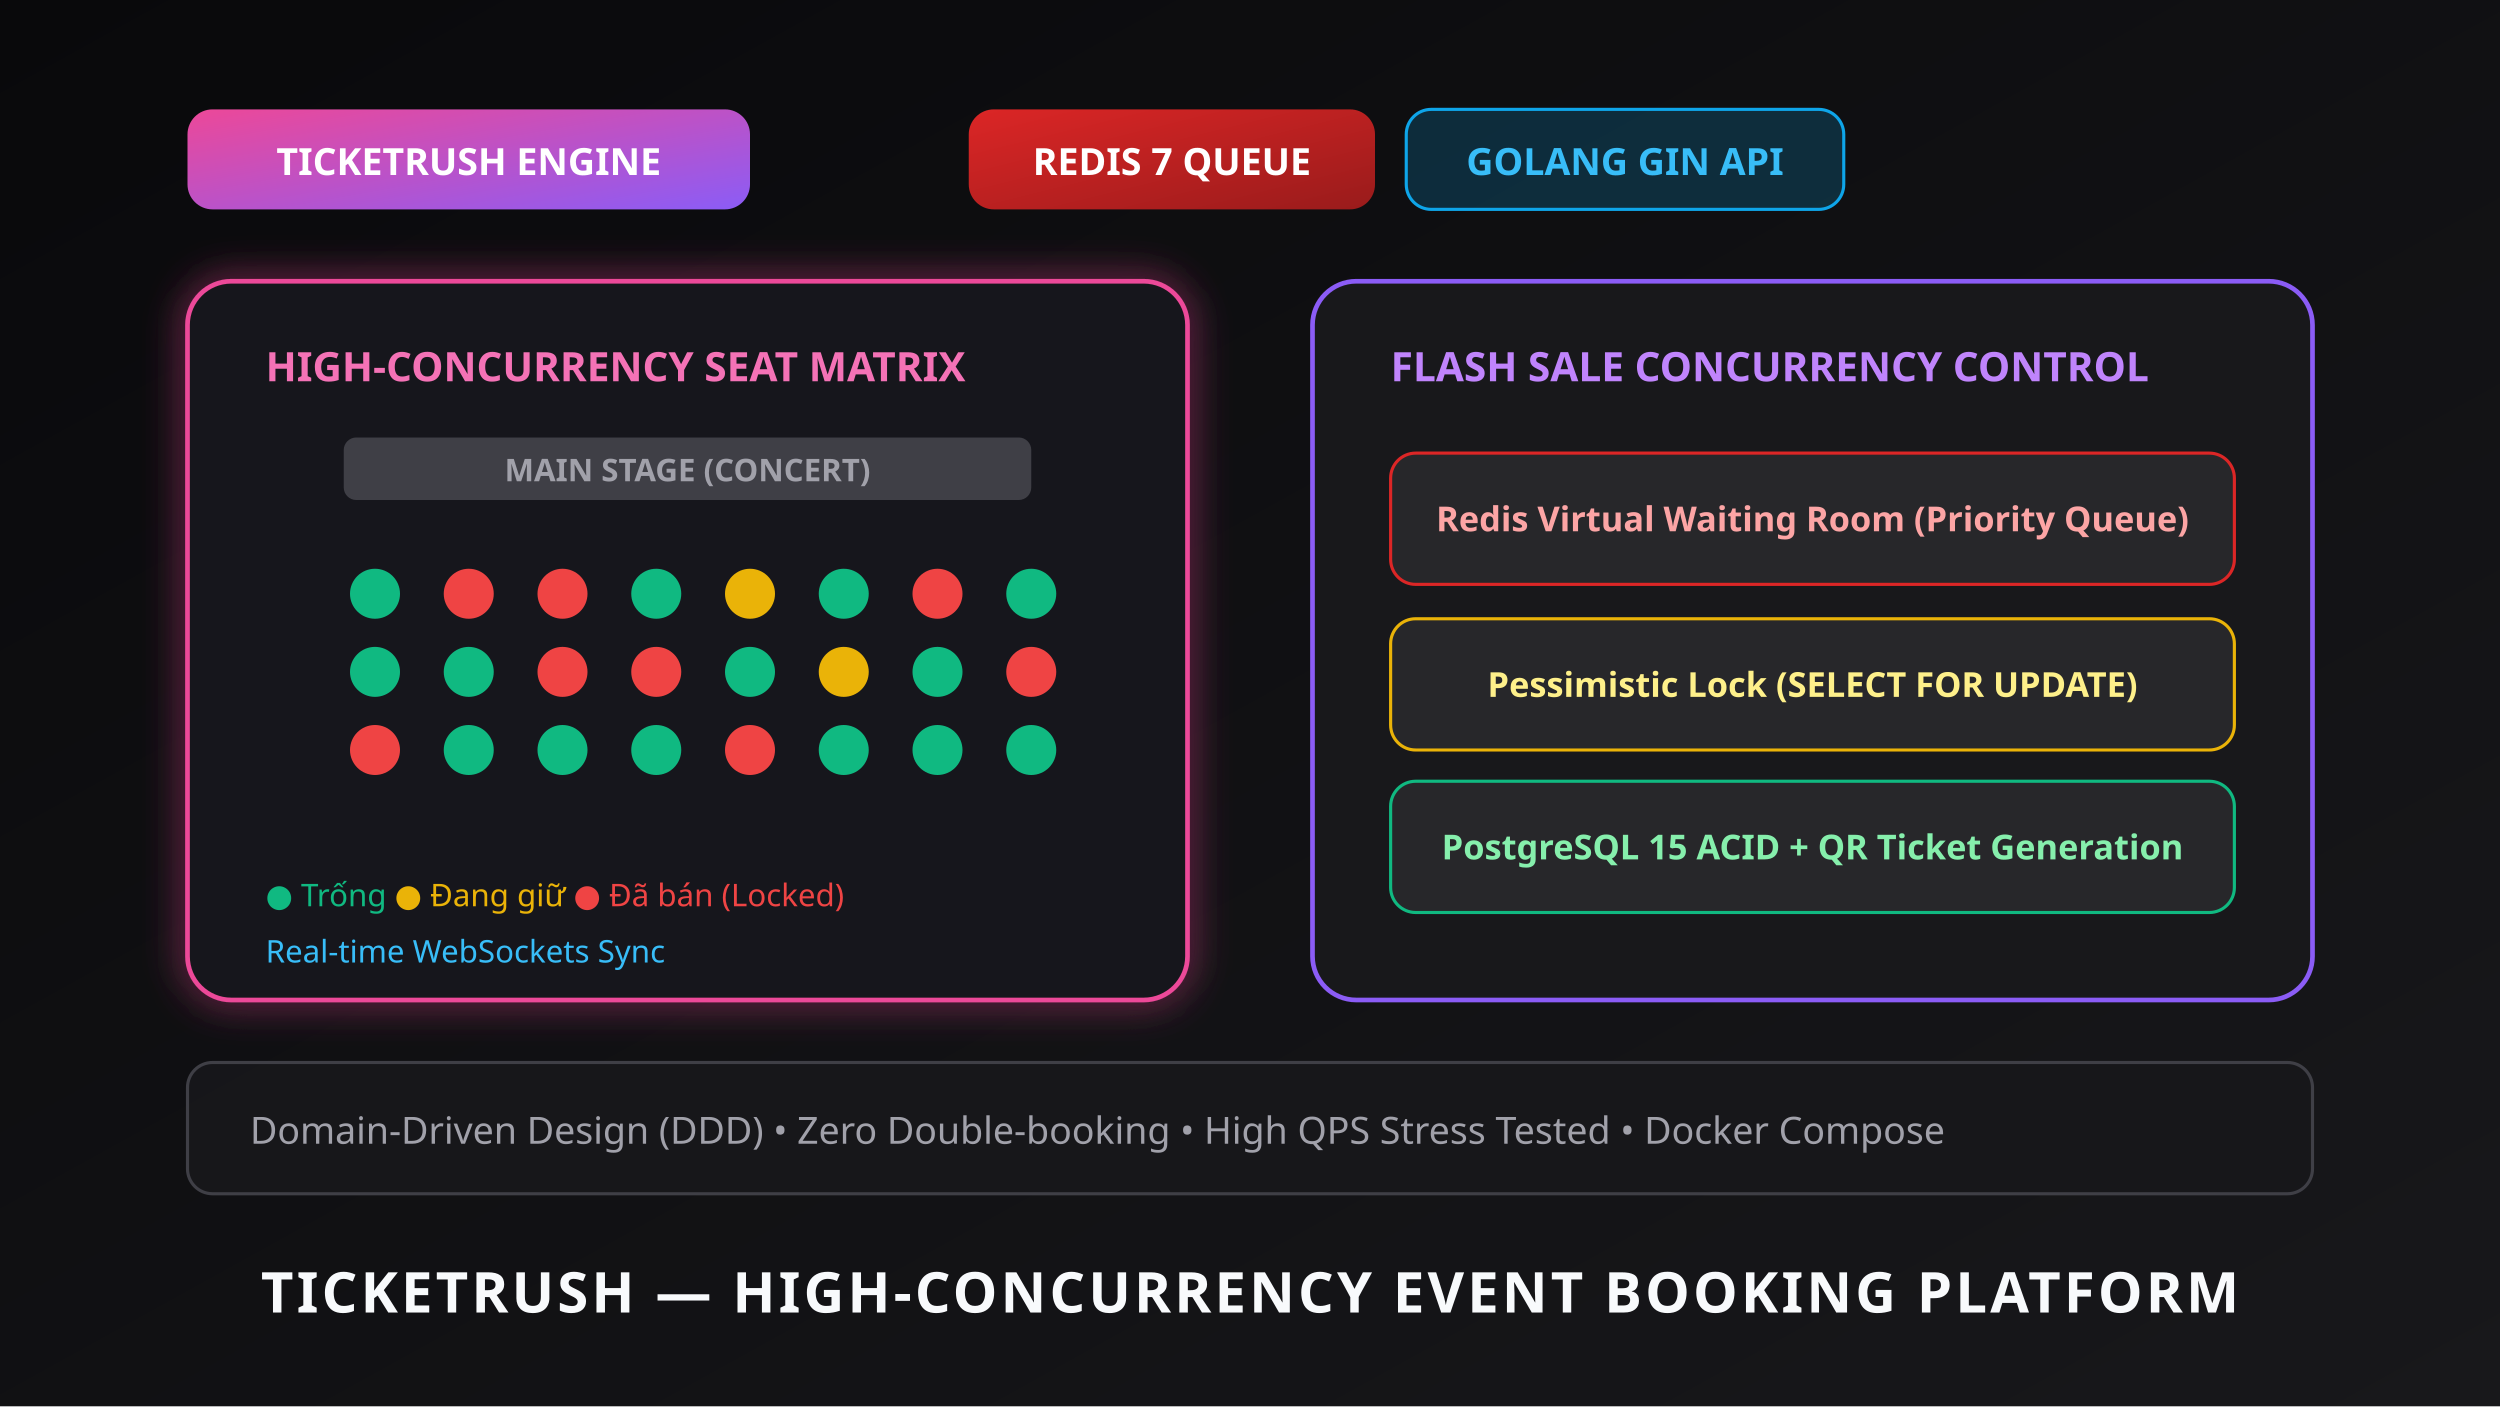
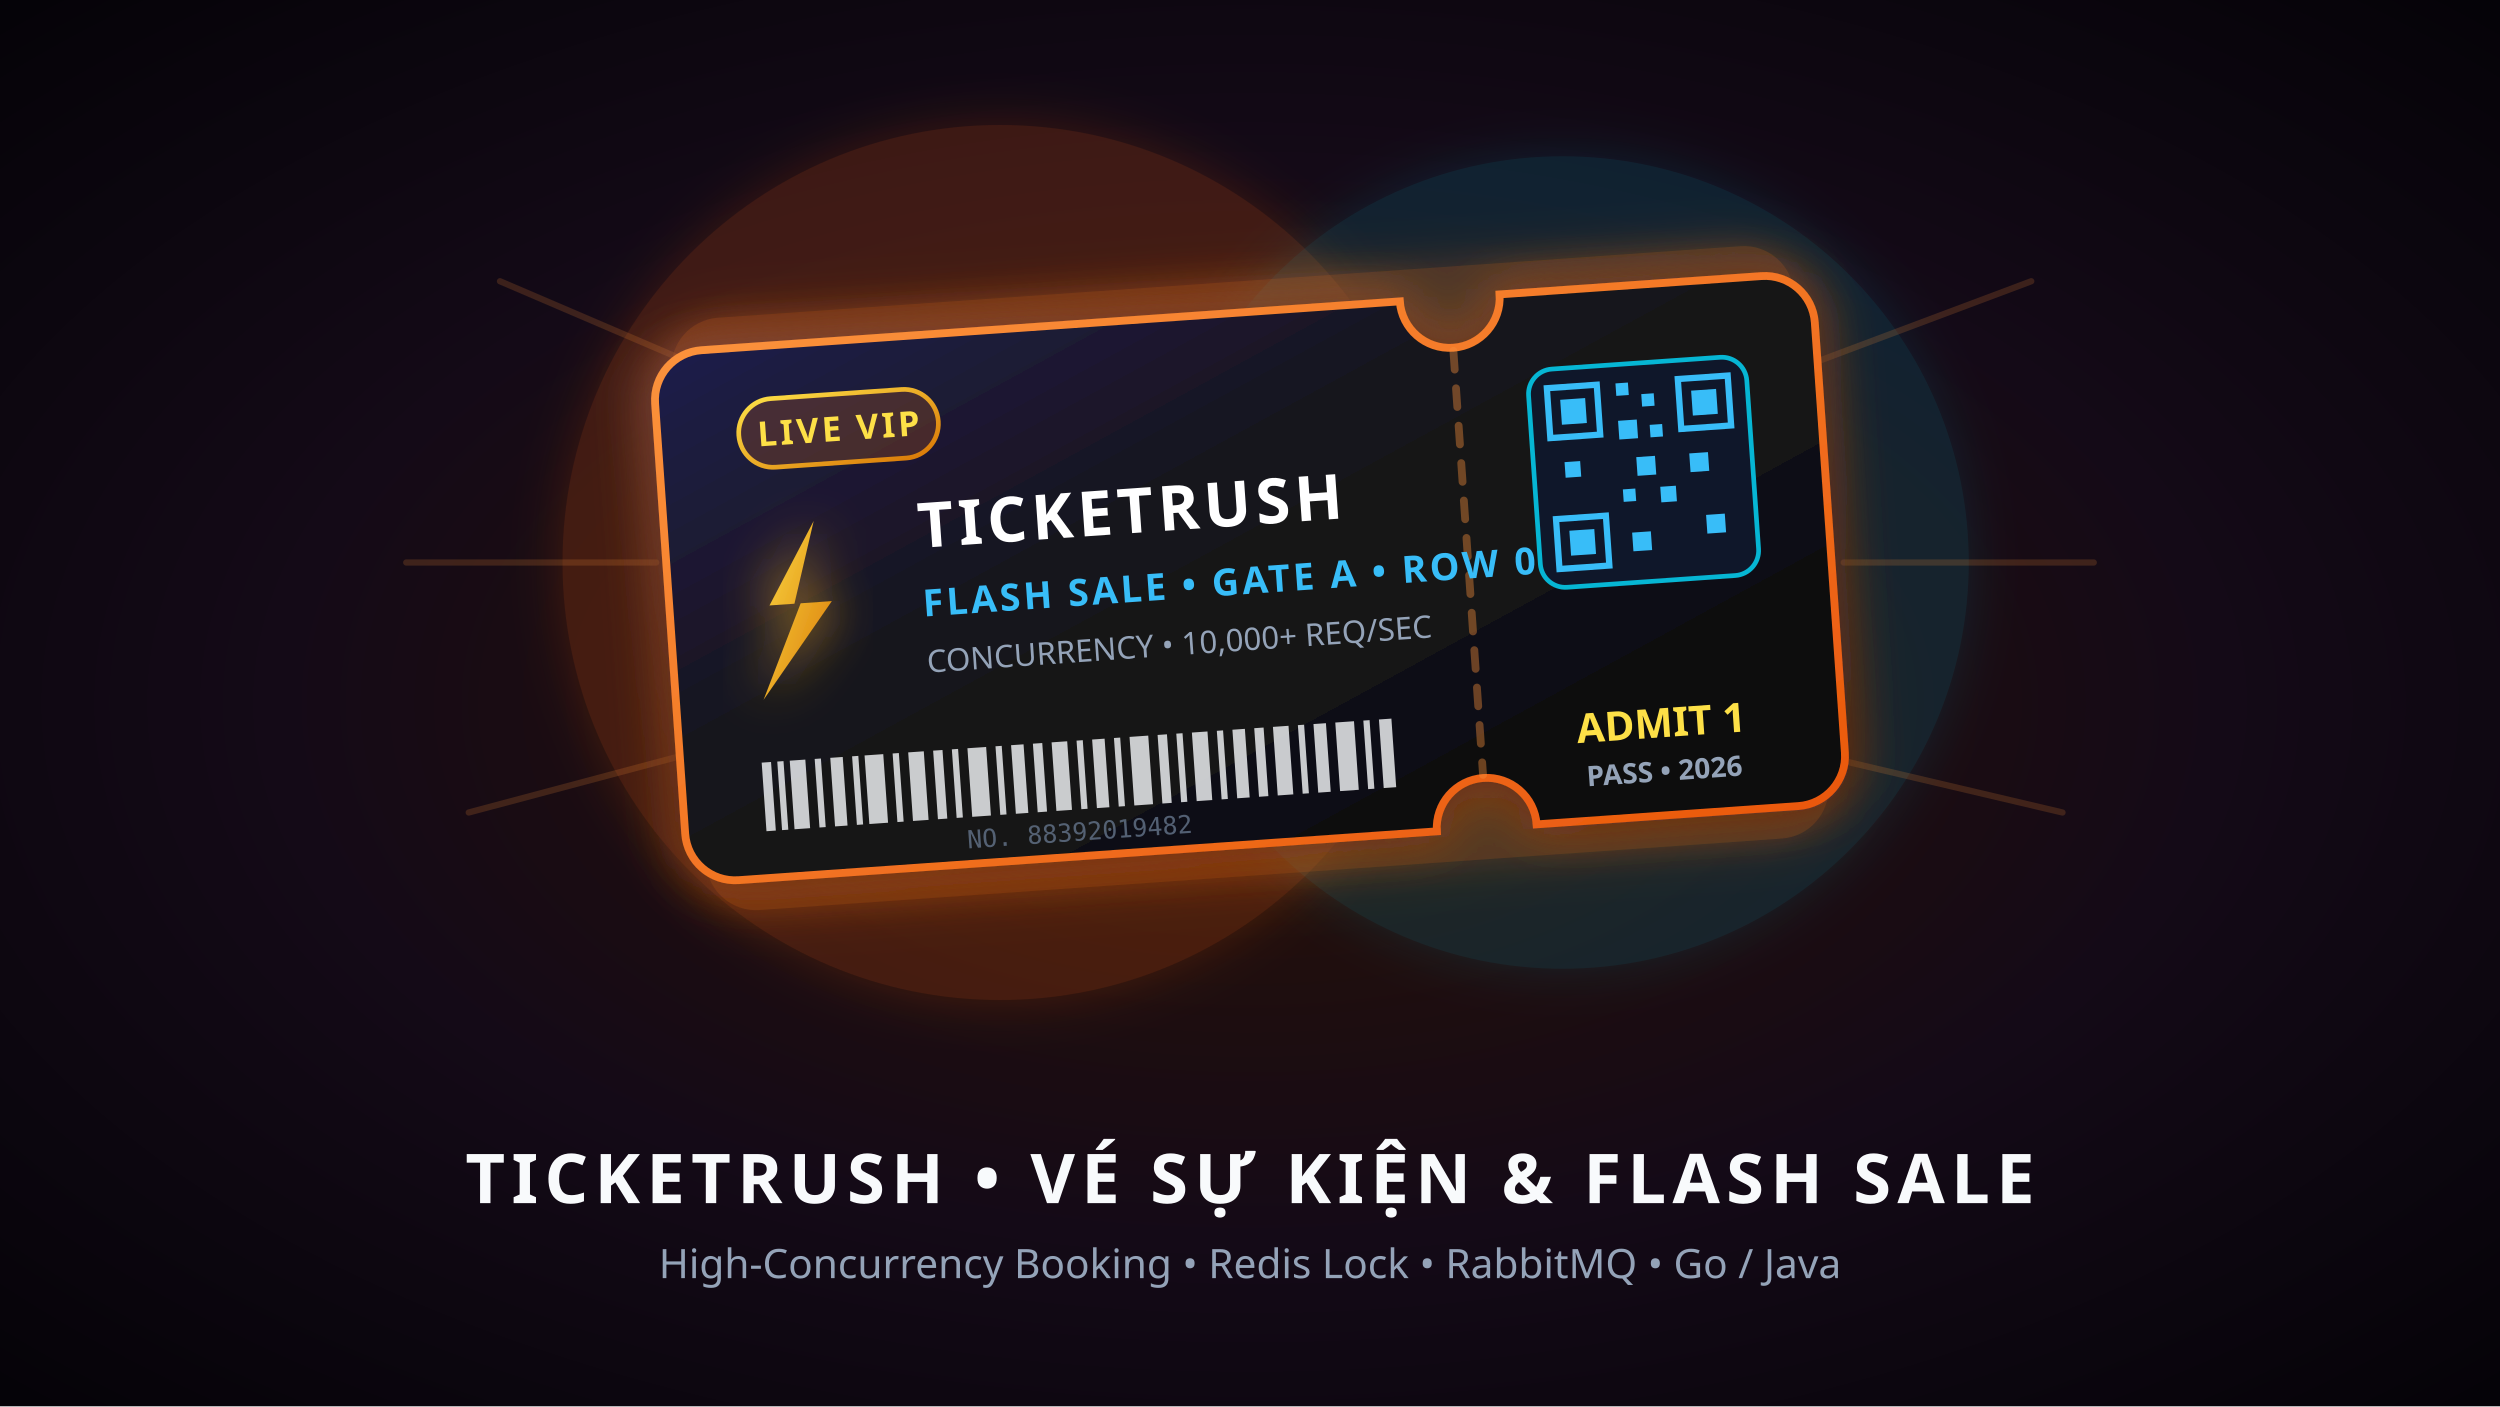
<svg xmlns="http://www.w3.org/2000/svg" viewBox="0 0 800 450" width="800" height="450">
  <defs>
-     <linearGradient id="bg-tr" x1="0%" y1="0%" x2="100%" y2="100%">
-       <stop offset="0%" stop-color="#09090b" />
-       <stop offset="100%" stop-color="#18181b" />
+     <radialGradient id="bg-ticket" cx="50%" cy="50%" r="70%">
+       <stop offset="0%" stop-color="#2a1205" />
+       <stop offset="55%" stop-color="#140a17" />
+       <stop offset="100%" stop-color="#050308" />
+     </radialGradient>
+     <linearGradient id="ticket-grad" x1="0%" y1="0%" x2="100%" y2="100%">
+       <stop offset="0%" stop-color="#1e1b4b" />
+       <stop offset="40%" stop-color="#18181b" />
+       <stop offset="100%" stop-color="#09090b" />
    </linearGradient>
-     <linearGradient id="neon-pink" x1="0%" y1="0%" x2="100%" y2="100%">
-       <stop offset="0%" stop-color="#ec4899" />
-       <stop offset="100%" stop-color="#8b5cf6" />
+     <linearGradient id="rush-orange" x1="0%" y1="0%" x2="100%" y2="100%">
+       <stop offset="0%" stop-color="#fb923c" />
+       <stop offset="100%" stop-color="#ea580c" />
    </linearGradient>
-     <linearGradient id="redis-red" x1="0%" y1="0%" x2="100%" y2="100%">
-       <stop offset="0%" stop-color="#dc2626" />
-       <stop offset="100%" stop-color="#991b1b" />
+     <linearGradient id="rush-gold" x1="0%" y1="0%" x2="100%" y2="100%">
+       <stop offset="0%" stop-color="#fde047" />
+       <stop offset="100%" stop-color="#d97706" />
    </linearGradient>
-     <filter id="glow-p" x="-20%" y="-20%" width="140%" height="140%">
-       <feGaussianBlur stdDeviation="6" result="blur" />
+     <filter id="glow-ticket" x="-30%" y="-30%" width="160%" height="160%">
+       <feGaussianBlur stdDeviation="8" result="blur" />
      <feComposite in="SourceGraphic" in2="blur" operator="over" />
    </filter>
  </defs>
-   <rect width="800" height="450" fill="url(#bg-tr)" />
-   <g transform="translate(60, 35)">
-     <rect width="180" height="32" rx="8" fill="url(#neon-pink)" />
-     <text x="90" y="21" fill="#fff" font-family="Montserrat, sans-serif" font-weight="800" font-size="12" text-anchor="middle">TICKETRUSH ENGINE</text>
-     <rect x="250" y="0" width="130" height="32" rx="8" fill="url(#redis-red)" />
-     <text x="315" y="21" fill="#fff" font-family="Montserrat, sans-serif" font-weight="800" font-size="12" text-anchor="middle">REDIS 7 QUEUE</text>
-     <rect x="390" y="0" width="140" height="32" rx="8" fill="rgba(14, 165, 233, 0.2)" stroke="#0ea5e9" stroke-width="1" />
-     <text x="460" y="21" fill="#38bdf8" font-family="Montserrat, sans-serif" font-weight="700" font-size="12" text-anchor="middle">GOLANG GIN API</text>
+   <rect width="800" height="450" fill="url(#bg-ticket)" />
+   <circle cx="320" cy="180" r="140" fill="#ea580c" opacity="0.2" filter="url(#glow-ticket)" />
+   <circle cx="500" cy="180" r="130" fill="#06b6d4" opacity="0.14" filter="url(#glow-ticket)" />
+   <g stroke="rgba(251, 146, 60, 0.18)" stroke-width="2" stroke-linecap="round">
+     <line x1="160" y1="90" x2="230" y2="120" />
+     <line x1="130" y1="180" x2="210" y2="180" />
+     <line x1="150" y1="260" x2="225" y2="240" />
+     <line x1="570" y1="120" x2="650" y2="90" />
+     <line x1="590" y1="180" x2="670" y2="180" />
+     <line x1="575" y1="240" x2="660" y2="260" />
  </g>
-   <g transform="translate(60, 90)">
-     <rect width="320" height="230" rx="14" fill="#18181b" stroke="#ec4899" stroke-width="1.5" filter="url(#glow-p)" />
-     <text x="25" y="32" fill="#f472b6" font-family="Montserrat, sans-serif" font-size="13" font-weight="bold">HIGH-CONCURRENCY SEAT MATRIX</text>
-     <rect x="50" y="50" width="220" height="20" rx="4" fill="#3f3f46" />
-     <text x="160" y="64" fill="#a1a1aa" font-family="sans-serif" font-size="10" font-weight="bold" text-anchor="middle">MAIN STAGE (CONCERT)</text>
-     <g transform="translate(45, 85)">
-       <circle cx="15" cy="15" r="8" fill="#10b981" />
-       <circle cx="45" cy="15" r="8" fill="#ef4444" />
-       <circle cx="75" cy="15" r="8" fill="#ef4444" />
-       <circle cx="105" cy="15" r="8" fill="#10b981" />
-       <circle cx="135" cy="15" r="8" fill="#eab308" />
-       <circle cx="165" cy="15" r="8" fill="#10b981" />
-       <circle cx="195" cy="15" r="8" fill="#ef4444" />
-       <circle cx="225" cy="15" r="8" fill="#10b981" />
-       <circle cx="15" cy="40" r="8" fill="#10b981" />
-       <circle cx="45" cy="40" r="8" fill="#10b981" />
-       <circle cx="75" cy="40" r="8" fill="#ef4444" />
-       <circle cx="105" cy="40" r="8" fill="#ef4444" />
-       <circle cx="135" cy="40" r="8" fill="#10b981" />
-       <circle cx="165" cy="40" r="8" fill="#eab308" />
-       <circle cx="195" cy="40" r="8" fill="#10b981" />
-       <circle cx="225" cy="40" r="8" fill="#ef4444" />
-       <circle cx="15" cy="65" r="8" fill="#ef4444" />
-       <circle cx="45" cy="65" r="8" fill="#10b981" />
-       <circle cx="75" cy="65" r="8" fill="#10b981" />
-       <circle cx="105" cy="65" r="8" fill="#10b981" />
-       <circle cx="135" cy="65" r="8" fill="#ef4444" />
-       <circle cx="165" cy="65" r="8" fill="#10b981" />
-       <circle cx="195" cy="65" r="8" fill="#10b981" />
-       <circle cx="225" cy="65" r="8" fill="#10b981" />
+   <g transform="translate(400, 185) rotate(-4)">
+     <rect x="-180" y="-95" width="360" height="190" rx="16" fill="#f97316" opacity="0.25" filter="url(#glow-ticket)" />
+     <path d="M -170,-85               L 60,-85               A 18,18 0 0,1 60,-49              L 60,-49               L 60,-49              A 0,0 0 0,0 60,-49              L 60,-85              M -170,-85              H 60              A 16,16 0 0,1 92,-85              H 170              A 16,16 0 0,1 186,-69              V 69              A 16,16 0 0,1 170,85              H 92              A 16,16 0 0,1 60,85              H -170              A 16,16 0 0,1 -186,69              V -69              A 16,16 0 0,1 -170,-85 Z" fill="none" />
+     <path d="M -170,-85               H 54               A 16,16 0 0,0 86,-85               H 170               A 16,16 0 0,1 186,-69               V 69               A 16,16 0 0,1 170,85               H 86               A 16,16 0 0,0 54,85               H -170               A 16,16 0 0,1 -186,69               V -69               A 16,16 0 0,1 -170,-85 Z" fill="url(#ticket-grad)" stroke="url(#rush-orange)" stroke-width="2.5" filter="url(#glow-ticket)" />
+     <line x1="70" y1="-68" x2="70" y2="68" stroke="rgba(251, 146, 60, 0.4)" stroke-width="2.5" stroke-linecap="round" stroke-dasharray="6,6" />
+     <rect x="-160" y="-68" width="64" height="22" rx="11" fill="rgba(249, 115, 22, 0.2)" stroke="url(#rush-gold)" stroke-width="1.5" />
+     <text x="-128" y="-53" fill="#fde047" font-family="Montserrat, sans-serif" font-weight="900" font-size="11" text-anchor="middle" letter-spacing="1">LIVE VIP</text>
+     <g transform="translate(-150, 0)" filter="url(#glow-ticket)">
+       <polygon points="12,-28 -4,-2 6,-2 -8,28 16,-2 4,-2" fill="url(#rush-gold)" />
    </g>
-     <text x="25" y="200" fill="#a1a1aa" font-family="sans-serif" font-size="10">
-       <tspan fill="#10b981">● Trống</tspan>
-       <tspan fill="#eab308">● Đang giữ</tspan>
-       <tspan fill="#ef4444">● Đã bán (Locked)</tspan>
-     </text>
-     <text x="25" y="218" fill="#38bdf8" font-family="sans-serif" font-size="10">Real-time WebSockets Sync</text>
+     <g transform="translate(-105, -5)">
+       <text x="0" y="-12" fill="#ffffff" font-family="Montserrat, sans-serif" font-weight="900" font-size="20" letter-spacing="1.5">TICKETRUSH</text>
+       <text x="0" y="10" fill="#38bdf8" font-family="Montserrat, sans-serif" font-weight="700" font-size="12" letter-spacing="1">FLASH SALE • GATE A • ROW 01</text>
+       <text x="0" y="28" fill="#94a3b8" font-family="Poppins, sans-serif" font-size="10">CONCURRENCY • 10,000+ REQ/SEC</text>
+     </g>
+     <g transform="translate(-160, 48)" fill="#f8fafc" opacity="0.8">
+       <rect x="0" y="0" width="3" height="22" />
+       <rect x="5" y="0" width="2" height="22" />
+       <rect x="9" y="0" width="5" height="22" />
+       <rect x="17" y="0" width="2" height="22" />
+       <rect x="22" y="0" width="4" height="22" />
+       <rect x="29" y="0" width="2" height="22" />
+       <rect x="33" y="0" width="6" height="22" />
+       <rect x="42" y="0" width="2" height="22" />
+       <rect x="47" y="0" width="5" height="22" />
+       <rect x="55" y="0" width="3" height="22" />
+       <rect x="61" y="0" width="2" height="22" />
+       <rect x="66" y="0" width="6" height="22" />
+       <rect x="75" y="0" width="2" height="22" />
+       <rect x="80" y="0" width="4" height="22" />
+       <rect x="87" y="0" width="3" height="22" />
+       <rect x="93" y="0" width="5" height="22" />
+       <rect x="101" y="0" width="2" height="22" />
+       <rect x="106" y="0" width="4" height="22" />
+       <rect x="113" y="0" width="2" height="22" />
+       <rect x="118" y="0" width="6" height="22" />
+       <rect x="127" y="0" width="3" height="22" />
+       <rect x="133" y="0" width="2" height="22" />
+       <rect x="138" y="0" width="5" height="22" />
+       <rect x="146" y="0" width="2" height="22" />
+       <rect x="151" y="0" width="4" height="22" />
+       <rect x="158" y="0" width="3" height="22" />
+       <rect x="164" y="0" width="5" height="22" />
+       <rect x="172" y="0" width="2" height="22" />
+       <rect x="177" y="0" width="4" height="22" />
+       <rect x="184" y="0" width="6" height="22" />
+       <rect x="193" y="0" width="2" height="22" />
+       <rect x="198" y="0" width="4" height="22" />
+       <text x="100" y="32" fill="#64748b" font-family="monospace" font-size="8" text-anchor="middle">NO. 88392019482</text>
+     </g>
+     <g transform="translate(128, -25)">
+       <rect x="-35" y="-35" width="70" height="70" rx="8" fill="#0f172a" stroke="#06b6d4" stroke-width="1.5" />
+       <g fill="#38bdf8">
+         <rect x="-29" y="-29" width="16" height="16" fill="none" stroke="#38bdf8" stroke-width="2" />
+         <rect x="-25" y="-25" width="8" height="8" />
+         <rect x="13" y="-29" width="16" height="16" fill="none" stroke="#38bdf8" stroke-width="2" />
+         <rect x="17" y="-25" width="8" height="8" />
+         <rect x="-29" y="13" width="16" height="16" fill="none" stroke="#38bdf8" stroke-width="2" />
+         <rect x="-25" y="17" width="8" height="8" />
+         <rect x="-7" y="-29" width="4" height="4" />
+         <rect x="1" y="-25" width="4" height="4" />
+         <rect x="-7" y="-17" width="6" height="6" />
+         <rect x="3" y="-15" width="4" height="4" />
+         <rect x="-2" y="-5" width="6" height="6" />
+         <rect x="-25" y="-5" width="5" height="5" />
+         <rect x="15" y="-5" width="6" height="6" />
+         <rect x="-7" y="5" width="4" height="4" />
+         <rect x="5" y="5" width="5" height="5" />
+         <rect x="19" y="15" width="6" height="6" />
+         <rect x="-5" y="19" width="6" height="6" />
+       </g>
+     </g>
+     <text x="128" y="60" fill="#fde047" font-family="Montserrat, sans-serif" font-weight="900" font-size="13" text-anchor="middle">ADMIT 1</text>
+     <text x="128" y="74" fill="#94a3b8" font-family="Poppins, sans-serif" font-weight="600" font-size="9" text-anchor="middle">PASS • 2026</text>
  </g>
-   <g transform="translate(420, 90)">
-     <rect width="320" height="230" rx="14" fill="#18181b" stroke="#8b5cf6" stroke-width="1.5" />
-     <text x="25" y="32" fill="#c084fc" font-family="Montserrat, sans-serif" font-size="13" font-weight="bold">FLASH SALE CONCURRENCY CONTROL</text>
-     <rect x="25" y="55" width="270" height="42" rx="8" fill="#27272a" stroke="#dc2626" />
-     <text x="160" y="80" fill="#fca5a5" font-family="sans-serif" font-size="11" font-weight="bold" text-anchor="middle">Redis Virtual Waiting Room (Priority Queue)</text>
-     <rect x="25" y="108" width="270" height="42" rx="8" fill="#27272a" stroke="#eab308" />
-     <text x="160" y="133" fill="#fef08a" font-family="sans-serif" font-size="11" font-weight="bold" text-anchor="middle">Pessimistic Lock (SELECT FOR UPDATE)</text>
-     <rect x="25" y="160" width="270" height="42" rx="8" fill="#27272a" stroke="#10b981" />
-     <text x="160" y="185" fill="#86efac" font-family="sans-serif" font-size="11" font-weight="bold" text-anchor="middle">PostgreSQL 15 ACID + QR Ticket Generation</text>
+   <g transform="translate(400, 385)">
+     <text x="0" y="0" fill="#f8fafc" font-family="Montserrat, sans-serif" font-weight="900" font-size="22" text-anchor="middle" letter-spacing="2">TICKETRUSH • VÉ SỰ KIỆN &amp; FLASH SALE</text>
+     <text x="0" y="24" fill="#94a3b8" font-family="Poppins, sans-serif" font-weight="500" font-size="13" text-anchor="middle">High-Concurrency Booking • Redis Lock • RabbitMQ • Go / Java</text>
  </g>
-   <g transform="translate(60, 340)">
-     <rect width="680" height="42" rx="8" fill="rgba(24, 24, 27, 0.9)" stroke="#3f3f46" />
-     <text x="20" y="26" fill="#a1a1aa" font-family="sans-serif" font-size="12">Domain-Driven Design (DDD) • Zero Double-booking • High QPS Stress Tested • Docker Compose</text>
-   </g>
-   <text x="400" y="420" fill="#f8fafc" font-family="Montserrat, sans-serif" font-weight="800" font-size="18" text-anchor="middle" letter-spacing="1">TICKETRUSH — HIGH-CONCURRENCY EVENT BOOKING PLATFORM</text>
</svg>
